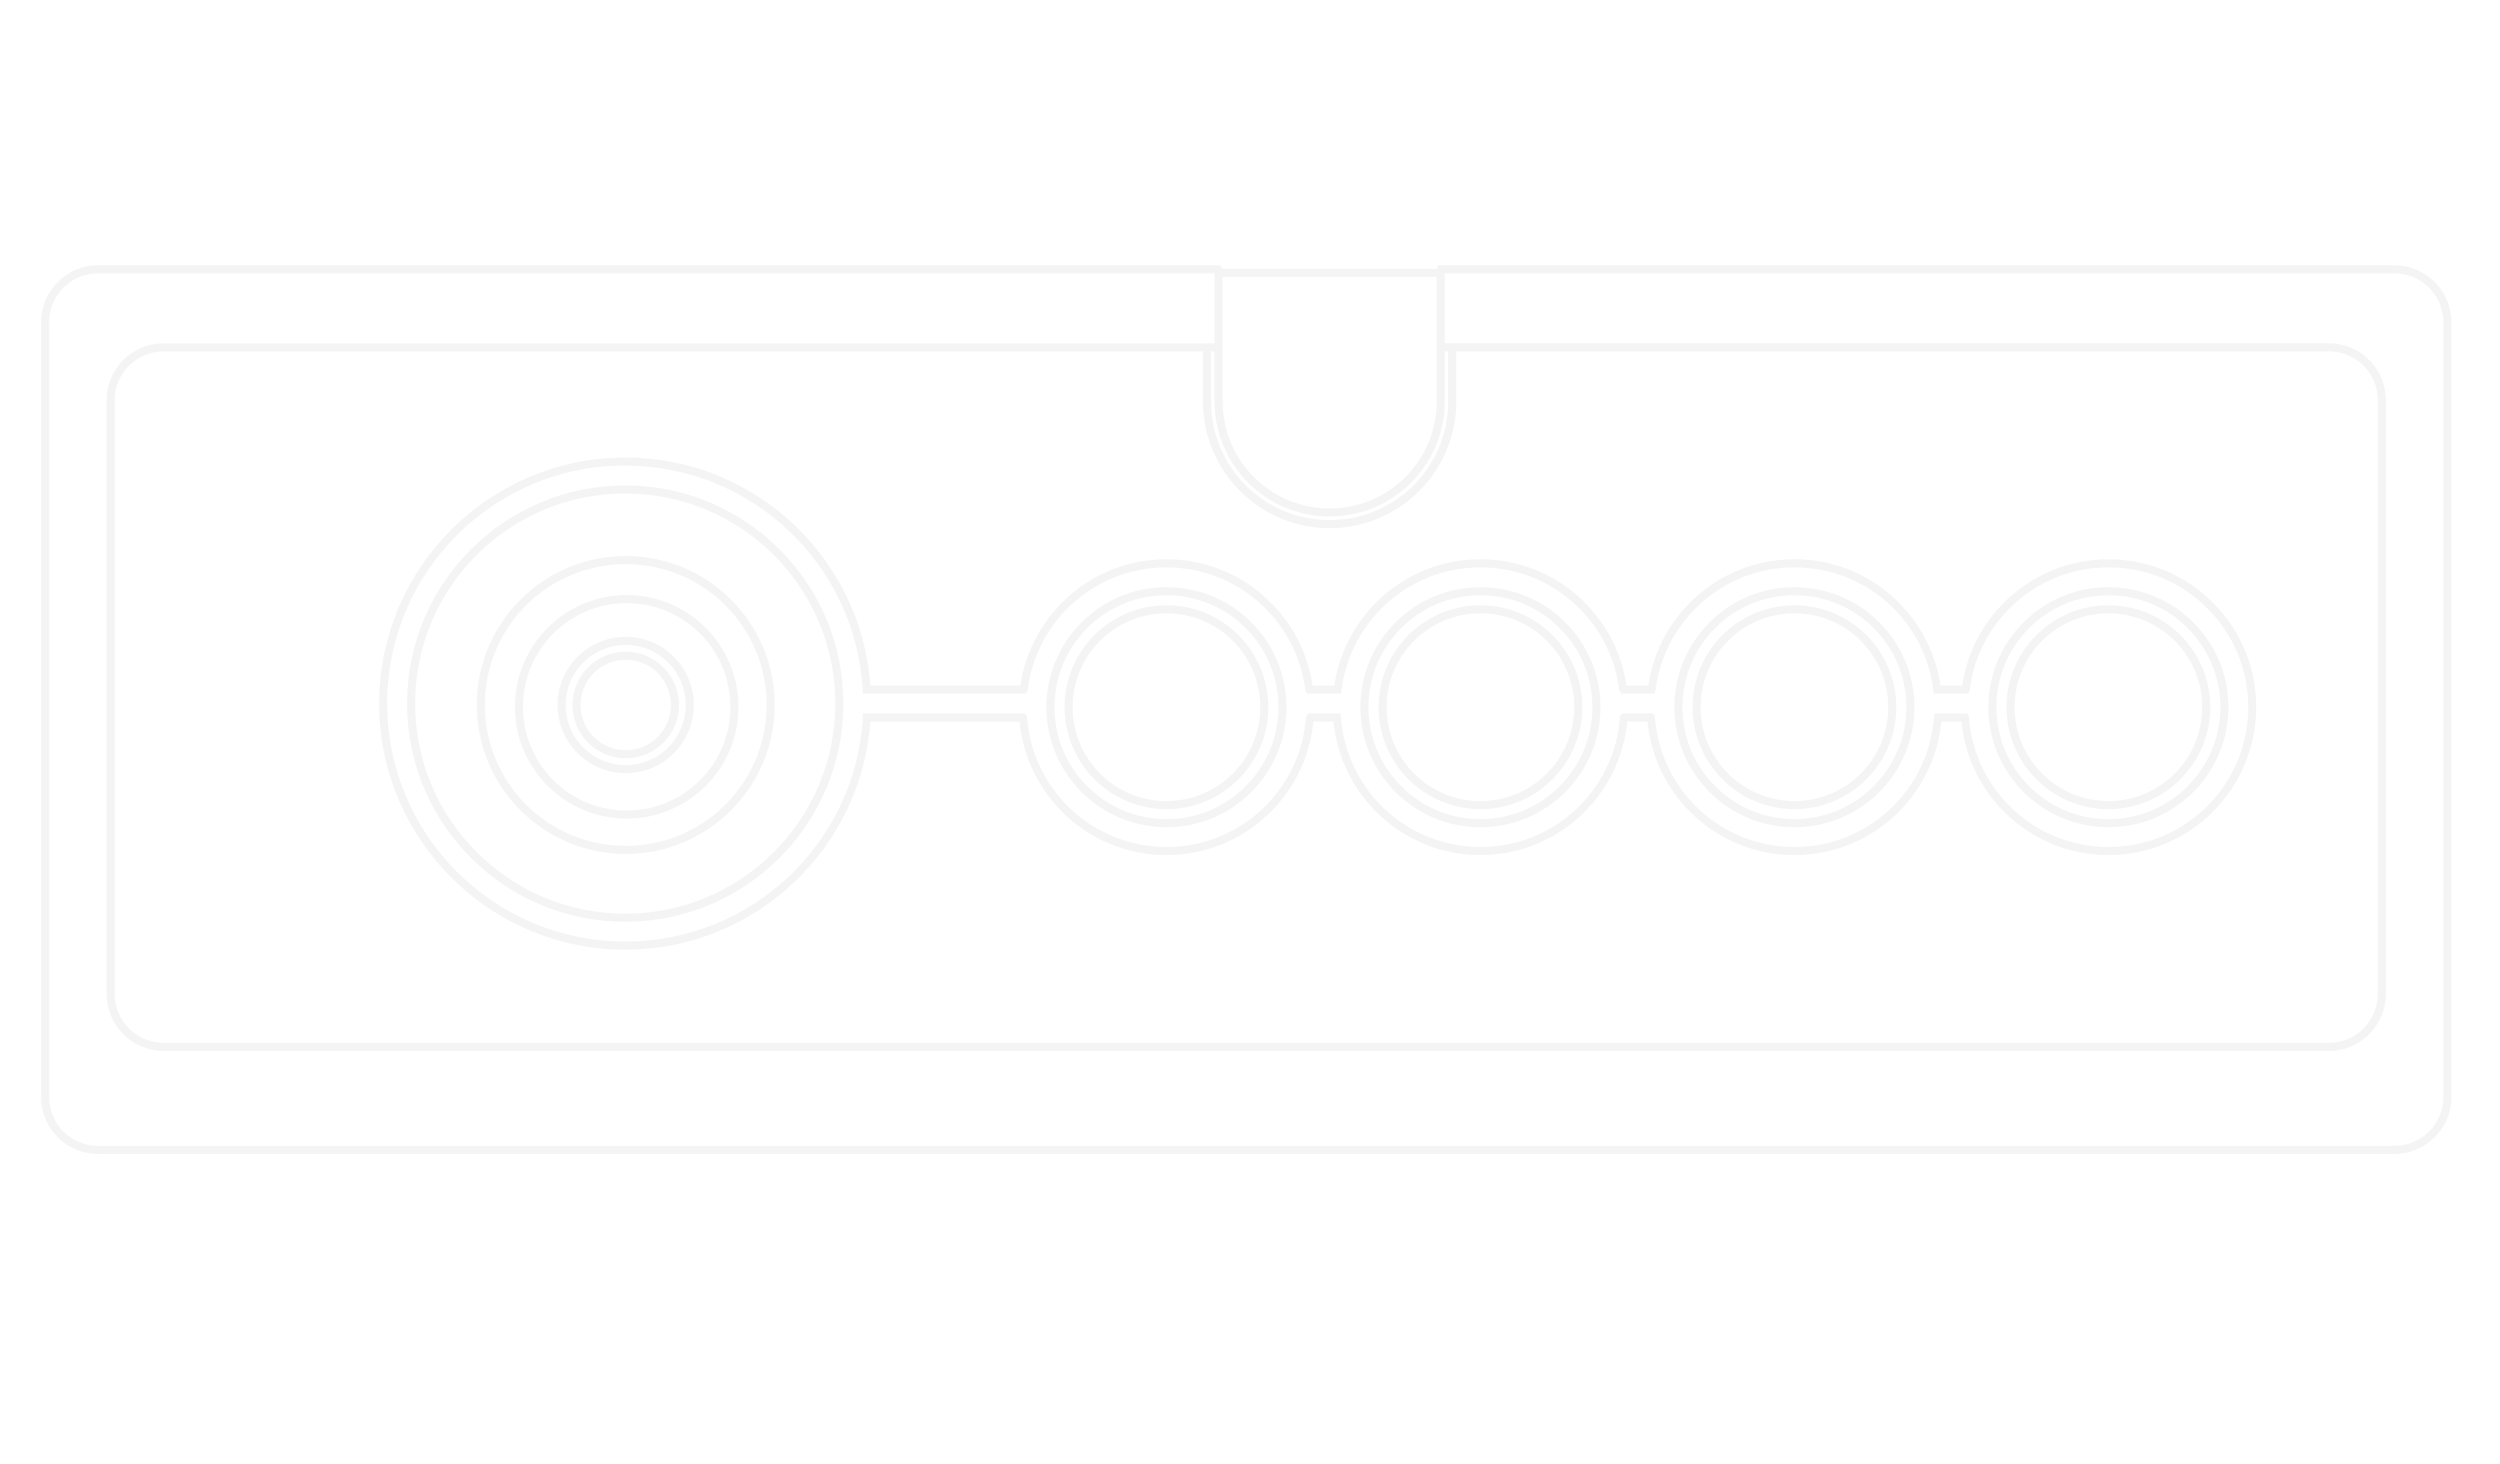
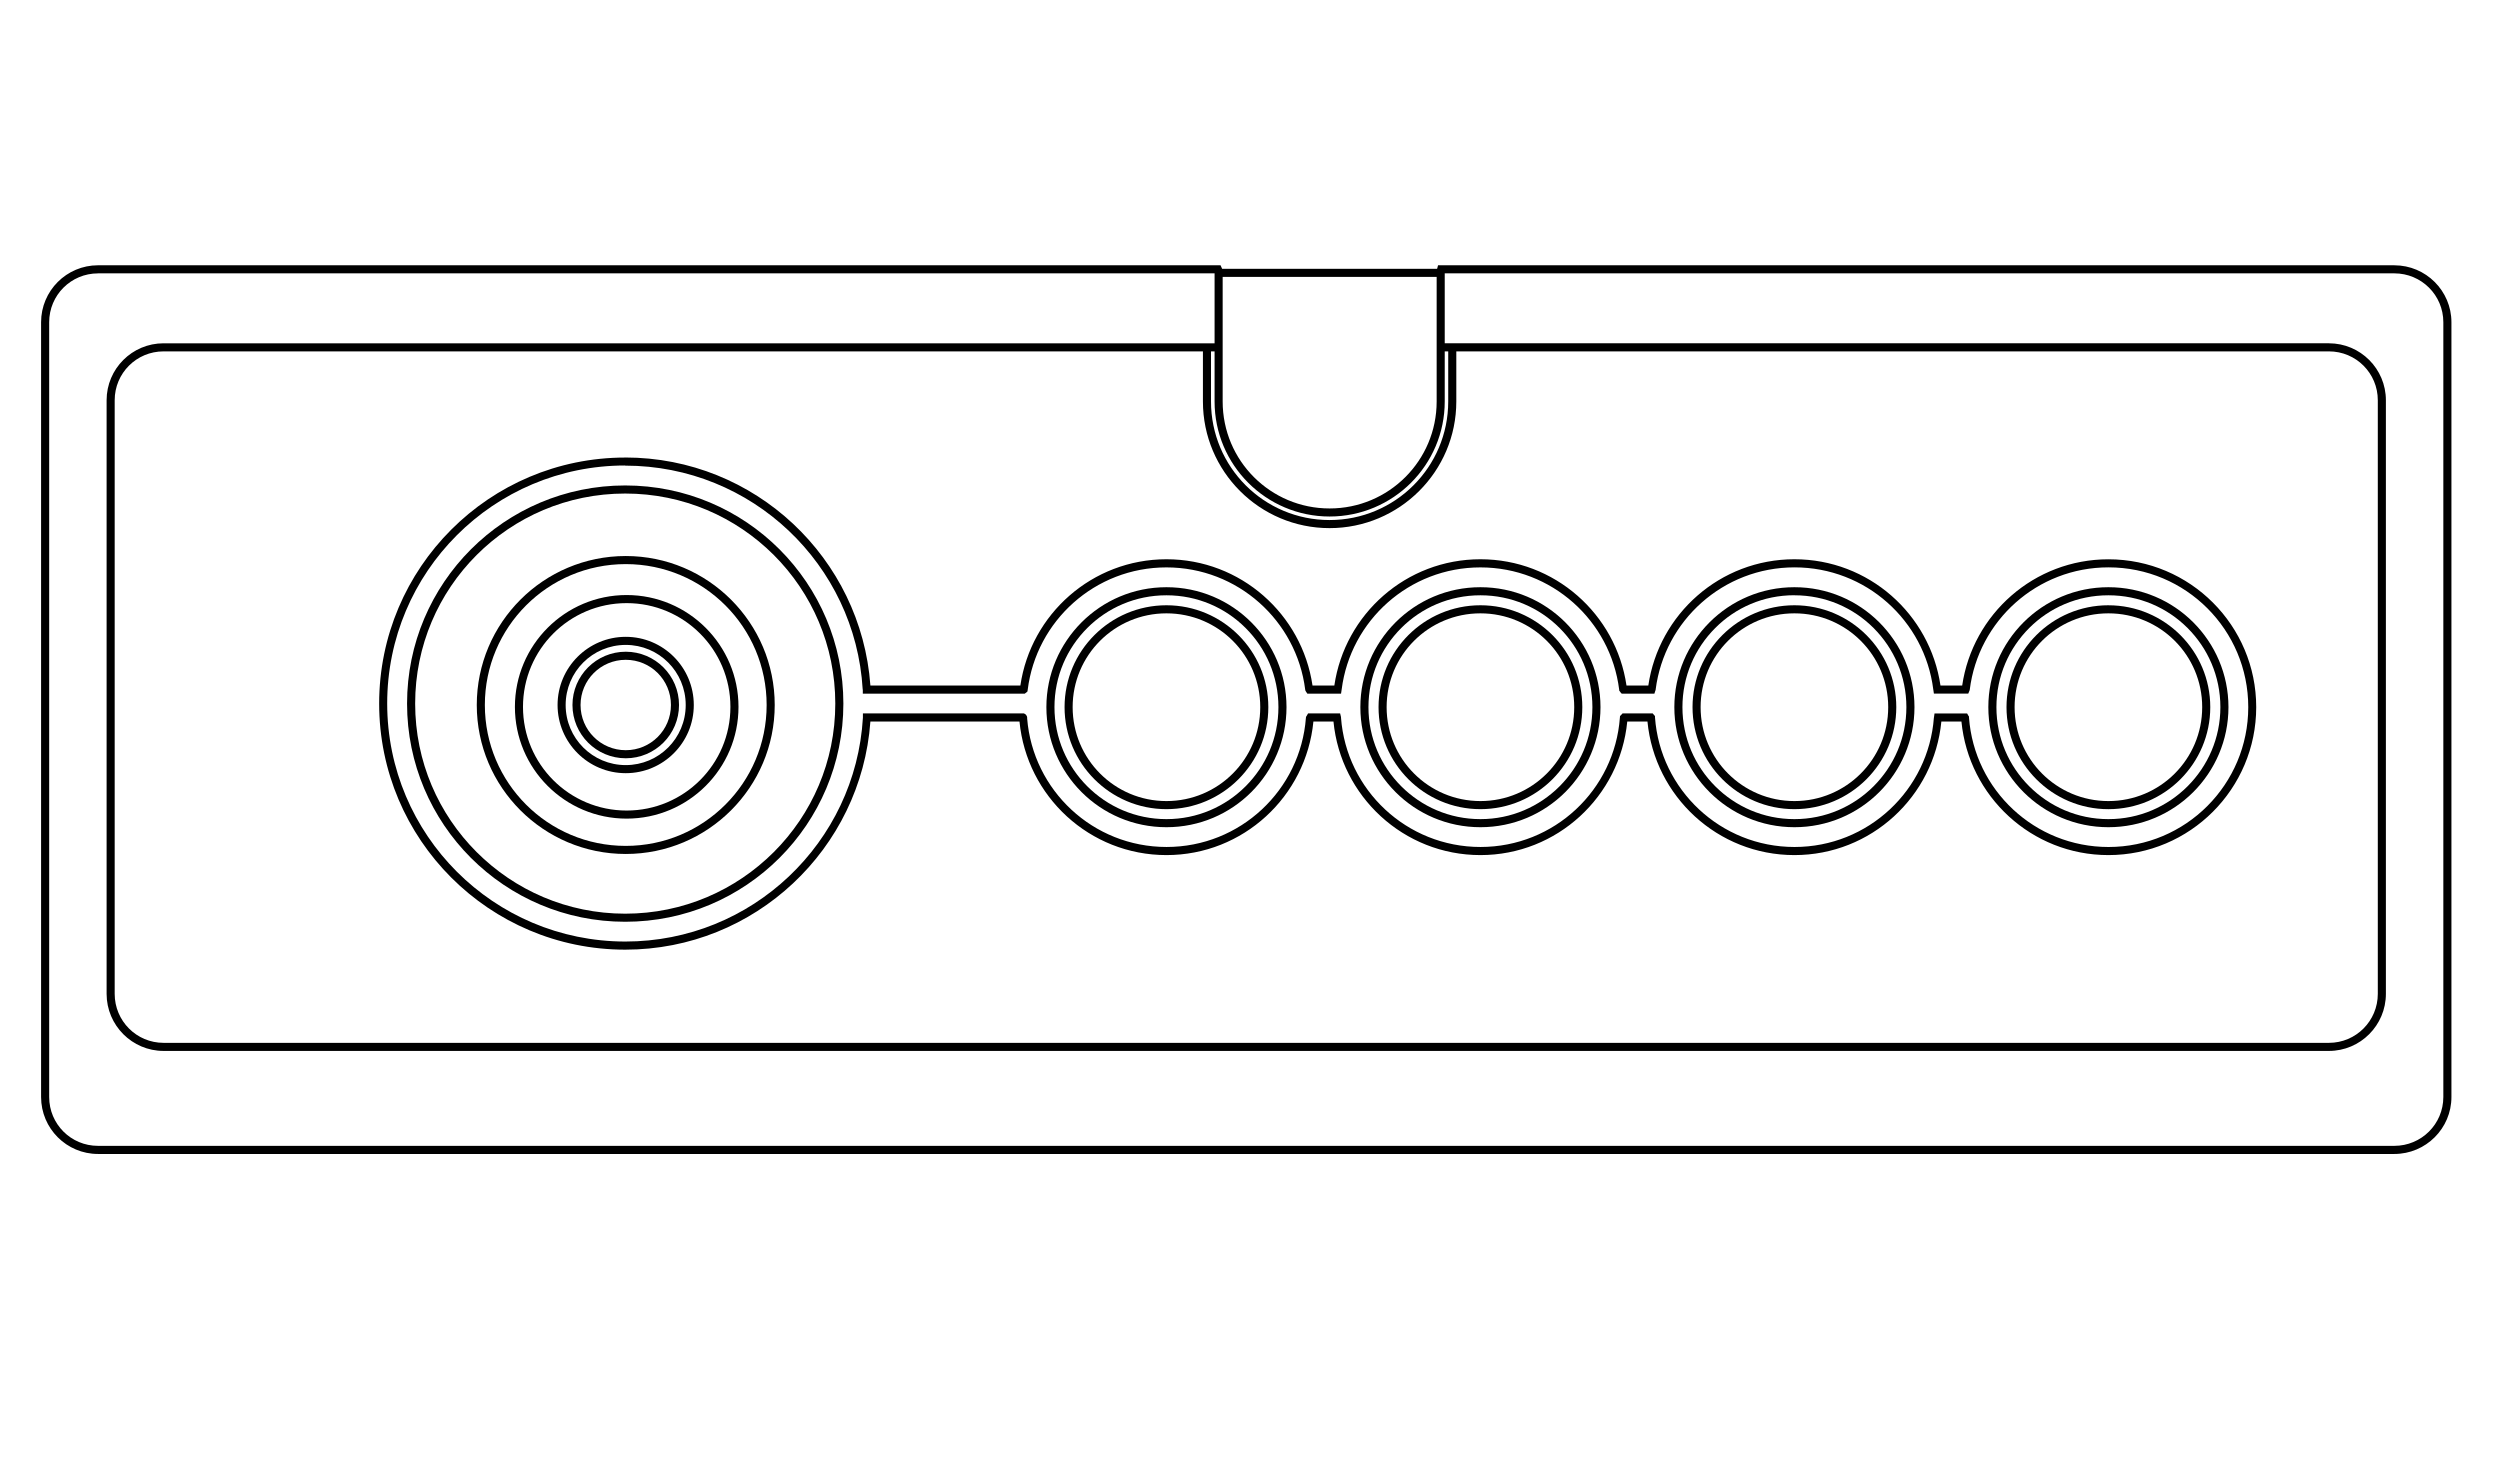
<svg xmlns="http://www.w3.org/2000/svg" version="1.2" baseProfile="tiny" id="Layer_3" x="0px" y="0px" width="598.189px" height="350.26px" viewBox="0 0 598.189 350.26" xml:space="preserve">
-   <path id="path3" fill="#F4F4F4" d="M39.132,82.143c-7.519,0-13.624,6.105-13.624,13.624v142.041c0,7.52,6.105,13.653,13.624,13.653  H557.26c7.519,0,13.625-6.134,13.625-13.653V95.767c0-7.519-6.106-13.624-13.625-13.624H344.896v1.933H557.26  c6.474,0,11.691,5.215,11.691,11.69v142.041c0,6.475-5.218,11.72-11.691,11.72H39.132c-6.475,0-11.691-5.245-11.691-11.72V95.767  c0-6.474,5.216-11.69,11.691-11.69h252.935v-1.933H39.132L39.132,82.143z" />
-   <path id="path5" fill="#F4F4F4" d="M23.455,63.474c-7.519,0-13.624,6.105-13.624,13.625v185.394c0,7.52,6.105,13.625,13.624,13.624  h549.458c7.518,0,13.654-6.104,13.654-13.624V77.108c0-7.525-6.129-13.629-13.65-13.629H344.844h-0.756l-0.181,0.694l-0.121,0.454  l-0.029,0.121v0.151v31.174c0,14.148-11.47,25.587-25.617,25.587s-25.586-11.44-25.586-25.587V64.898v-0.211l-0.061-0.151  l-0.174-0.454l-0.27-0.604h-0.639H23.463L23.455,63.474z M23.455,65.407H290.62v30.661c0,15.192,12.327,27.521,27.518,27.521  c15.193,0,27.551-12.327,27.551-27.521V65.407H572.91c6.474,0,11.721,5.217,11.721,11.692v185.385  c0,6.474-5.247,11.689-11.721,11.689H23.454c-6.47,0.01-11.687-5.209-11.687-11.677V77.103c0-6.475,5.217-11.69,11.691-11.69  L23.455,65.407z" />
-   <path id="path7" fill="#F4F4F4" d="M287.831,83.2v12.867c0,16.728,13.574,30.3,30.299,30.3c16.727,0,30.329-13.572,30.329-30.3  V83.29h-1.934v12.777c0,15.682-12.714,28.367-28.396,28.367s-28.365-12.684-28.365-28.367V83.2H287.831z" />
-   <path id="line9" fill="#F4F4F4" d="M291.524,64.32v1.934h53.136V64.32H291.524z" />
-   <path id="circle11" fill="#F4F4F4" d="M149.726,133.043c-19.673,0-35.646,15.974-35.646,35.646s15.973,35.646,35.646,35.646  c19.672,0,35.645-15.974,35.645-35.646S169.398,133.043,149.726,133.043z M149.726,134.977c18.627,0,33.712,15.085,33.712,33.713  c0,18.626-15.085,33.712-33.712,33.712c-18.628,0-33.713-15.086-33.713-33.712C116.013,150.062,131.098,134.977,149.726,134.977z" />
-   <path id="circle13" fill="#F4F4F4" d="M149.726,152.377c-8.993,0-16.313,7.32-16.313,16.313c0,8.992,7.319,16.313,16.313,16.313  c8.992,0,16.282-7.32,16.282-16.313C166.007,159.697,158.718,152.377,149.726,152.377z M149.726,154.311  c7.947,0,14.349,6.431,14.349,14.379c0,7.947-6.401,14.379-14.349,14.379c-7.948,0-14.379-6.432-14.379-14.379  C135.347,160.742,141.777,154.311,149.726,154.311z" />
-   <path id="circle15" fill="#F4F4F4" d="M149.726,155.941c-7.029,0-12.749,5.719-12.749,12.748c0,7.028,5.72,12.748,12.749,12.748  c7.028,0,12.748-5.719,12.748-12.748C162.473,161.661,156.754,155.941,149.726,155.941z M149.726,157.875  c5.983,0,10.815,4.831,10.815,10.815c0,5.982-4.832,10.814-10.815,10.814c-5.984,0-10.815-4.831-10.815-10.814  S143.741,157.875,149.726,157.875z" />
-   <path id="circle17" fill="#F4F4F4" d="M149.938,142.378c-14.763,0-26.733,12.002-26.733,26.764  c0,14.763,11.972,26.735,26.733,26.735c14.763,0,26.765-11.973,26.765-26.735S164.701,142.378,149.938,142.378z M149.938,144.312  c13.718,0,24.832,11.114,24.832,24.831c0,13.718-11.114,24.801-24.832,24.801c-13.717,0-24.8-11.084-24.8-24.801  C125.138,155.425,136.221,144.312,149.938,144.312z" />
-   <path id="circle19" fill="#F4F4F4" d="M279.102,144.825c-13.458,0-24.377,10.92-24.377,24.378s10.92,24.408,24.377,24.408  c13.458,0,24.378-10.95,24.378-24.408S292.56,144.825,279.102,144.825z M279.102,146.758c12.413,0,22.445,10.032,22.445,22.445  s-10.032,22.474-22.445,22.474c-12.413,0-22.444-10.062-22.444-22.474S266.689,146.758,279.102,146.758z" />
-   <path id="circle21" fill="#F4F4F4" d="M354.231,144.825c-13.458,0-24.378,10.92-24.378,24.378s10.92,24.408,24.378,24.408  s24.377-10.95,24.377-24.408S367.689,144.825,354.231,144.825z M354.231,146.758c12.411,0,22.444,10.032,22.444,22.445  s-10.033,22.474-22.444,22.474c-12.414,0-22.445-10.062-22.445-22.474S341.817,146.758,354.231,146.758z" />
-   <path id="circle23" fill="#F4F4F4" d="M429.359,144.825c-13.458,0-24.378,10.92-24.378,24.378s10.92,24.408,24.378,24.408  s24.377-10.95,24.377-24.408S442.817,144.825,429.359,144.825z M429.359,146.758c12.413,0,22.444,10.032,22.444,22.445  s-10.031,22.474-22.444,22.474c-12.412,0-22.445-10.062-22.445-22.474S416.947,146.758,429.359,146.758z" />
-   <path id="circle25" fill="#F4F4F4" d="M504.489,144.825c-13.456,0-24.381,10.92-24.381,24.383c0,13.458,10.921,24.408,24.379,24.408  c13.457,0,24.377-10.95,24.377-24.408c0-13.458-10.92-24.378-24.377-24.378L504.489,144.825z M504.489,146.758  c12.411,0,22.443,10.032,22.443,22.445s-10.032,22.474-22.443,22.474c-12.414,0-22.445-10.062-22.445-22.474  S492.075,146.758,504.489,146.758z" />
-   <path id="path27" fill="#F4F4F4" d="M149.599,116.157c-14.418,0-27.459,5.835-36.915,15.285  c-9.449,9.456-15.283,22.498-15.285,36.915c0.003,14.418,5.836,27.458,15.285,36.915c9.456,9.451,22.496,15.283,36.915,15.284  c14.419-0.002,27.459-5.835,36.915-15.284c9.45-9.455,15.284-22.495,15.285-36.915c-0.001-14.417-5.835-27.459-15.285-36.915  c-9.454-9.449-22.494-15.284-36.917-15.285H149.599z M149.599,118.091c13.897,0.001,26.447,5.608,35.555,14.711  c9.104,9.109,14.71,21.66,14.711,35.555c-0.001,13.898-5.608,26.416-14.711,35.524c-9.108,9.103-21.658,14.74-35.555,14.741  c-13.896,0-26.446-5.638-35.554-14.741c-9.1-9.105-14.706-21.623-14.708-35.524c0.002-13.896,5.609-26.445,14.708-35.555  C123.15,123.698,135.708,118.091,149.599,118.091L149.599,118.091z" />
-   <path id="path29" fill="#F4F4F4" d="M279.102,140.505c-7.936,0.001-15.094,3.196-20.3,8.398c-5.202,5.206-8.426,12.364-8.428,20.3  c0.001,7.935,3.227,15.125,8.428,20.331c5.206,5.201,12.364,8.396,20.3,8.397c7.936-0.001,15.094-3.197,20.3-8.397  c5.2-5.206,8.426-12.395,8.427-20.331c-0.001-7.935-3.227-15.093-8.427-20.3C294.196,143.702,287.038,140.506,279.102,140.505  L279.102,140.505z M279.102,142.438c7.416,0.001,14.08,2.968,18.941,7.824c4.855,4.86,7.852,11.525,7.854,18.941  c-0.002,7.415-2.999,14.079-7.854,18.941c-4.861,4.855-11.526,7.853-18.941,7.854c-7.416-0.001-14.08-2.998-18.94-7.854  c-4.856-4.861-7.853-11.526-7.854-18.941c0-7.416,2.997-14.08,7.854-18.941C265.021,145.406,271.686,142.439,279.102,142.438z" />
-   <path id="path31" fill="#F4F4F4" d="M354.231,140.505c-7.938,0.001-15.095,3.198-20.3,8.398c-5.202,5.206-8.427,12.364-8.429,20.3  c0.002,7.935,3.227,15.125,8.429,20.331c5.203,5.201,12.362,8.396,20.3,8.397c7.933-0.002,15.092-3.197,20.3-8.397  c5.199-5.206,8.426-12.395,8.428-20.331c-0.002-7.936-3.229-15.094-8.428-20.3C369.323,143.703,362.166,140.506,354.231,140.505  L354.231,140.505z M354.231,142.438c7.414,0.001,14.079,2.969,18.94,7.824c4.854,4.859,7.853,11.524,7.854,18.941  c-0.002,7.415-3,14.08-7.854,18.941c-4.861,4.855-11.526,7.852-18.94,7.854c-7.416-0.002-14.083-2.999-18.94-7.854  c-4.856-4.86-7.853-11.526-7.854-18.941c0.002-7.417,2.998-14.08,7.854-18.941C340.148,145.408,346.815,142.439,354.231,142.438z" />
-   <path id="path33" fill="#F4F4F4" d="M429.359,140.505c-7.936,0.001-15.091,3.198-20.3,8.398c-5.2,5.207-8.427,12.364-8.429,20.3  c0.002,7.934,3.229,15.125,8.429,20.331c5.209,5.2,12.364,8.396,20.3,8.397c7.933-0.001,15.092-3.197,20.3-8.397  c5.199-5.206,8.426-12.396,8.428-20.331c-0.002-7.936-3.229-15.092-8.428-20.3C444.451,143.703,437.294,140.506,429.359,140.505  L429.359,140.505z M429.359,142.438c7.414,0.001,14.079,2.969,18.94,7.824c4.855,4.861,7.853,11.524,7.854,18.941  c-0.002,7.414-2.999,14.079-7.854,18.941c-4.861,4.855-11.526,7.853-18.94,7.854c-7.414-0.001-14.077-2.998-18.94-7.854  c-4.854-4.861-7.853-11.527-7.854-18.941c0.002-7.416,3-14.079,7.854-18.941c4.852-4.869,11.513-7.838,18.927-7.838L429.359,142.438  z" />
-   <path id="path35" fill="#F4F4F4" d="M504.489,140.505c-7.936,0.001-15.096,3.197-20.3,8.398c-5.202,5.207-8.429,12.365-8.429,20.3  s3.227,15.125,8.429,20.331c5.204,5.2,12.364,8.396,20.3,8.397c7.933-0.002,15.09-3.197,20.3-8.397  c5.198-5.206,8.423-12.395,8.427-20.331c-0.002-7.935-3.229-15.092-8.427-20.3C519.581,143.702,512.424,140.508,504.489,140.505  L504.489,140.505z M504.489,142.438c7.414,0.002,14.076,2.968,18.94,7.824c4.855,4.861,7.853,11.525,7.854,18.941  c-0.002,7.415-2.999,14.079-7.854,18.941c-4.862,4.855-11.526,7.852-18.94,7.854c-7.416-0.002-14.081-2.998-18.941-7.854  c-4.855-4.861-7.854-11.526-7.854-18.941c0-7.416,2.998-14.079,7.854-18.941C490.408,145.406,497.073,142.439,504.489,142.438z" />
-   <path id="path37" fill="none" stroke="#F4F4F4" stroke-width="1.933" d="M204.167,171.682" />
-   <path id="path39" fill="#F4F4F4" d="M149.599,109.481c-32.501,0.003-58.872,26.374-58.875,58.875  c0.002,32.5,26.373,58.873,58.875,58.875c31.051-0.003,56.452-24.095,58.665-54.587h35.676  c1.732,17.927,16.789,31.958,35.162,31.959c18.368-0.001,33.421-14.041,35.163-31.959h4.803  c1.741,17.917,16.795,31.956,35.163,31.959c18.366-0.003,33.39-14.044,35.132-31.959h4.833  c1.737,17.921,16.793,31.958,35.163,31.959c18.37-0.001,33.425-14.036,35.162-31.959h4.803  c1.745,17.916,16.796,31.958,35.161,31.959c19.535-0.001,35.371-15.868,35.373-35.403c-0.002-19.535-15.838-35.373-35.373-35.374  c-17.772,0.001-32.471,13.122-34.981,30.207h-5.195c-2.514-17.094-17.178-30.214-34.953-30.217  c-17.776,0.003-32.44,13.123-34.951,30.208h-5.226c-2.512-17.086-17.178-30.208-34.951-30.208  c-17.773,0.001-32.44,13.12-34.951,30.208h-5.226c-2.519-17.075-17.185-30.205-34.95-30.208  c-17.771,0.004-32.437,13.125-34.951,30.208h-35.886c-2.21-30.493-27.612-54.552-58.665-54.556L149.599,109.481z M149.599,111.415  c30.316,0.003,55.059,23.664,56.821,53.529v0.03l0.03,0.061v0.936h0.967h37.428h0.363l0.272-0.211l0.09-0.06l0.272-0.242l0.06-0.393  c2.042-16.523,16.113-29.299,33.199-29.301c17.06,0.003,31.123,12.756,33.2,29.241l0.029,0.182l0.091,0.181l0.091,0.151l0.302,0.453  h0.544h6.706h0.815l0.121-0.815l0.031-0.211c2.103-16.458,16.158-29.18,33.198-29.181c17.065,0.001,31.131,12.744,33.199,29.242  l0.029,0.272l0.182,0.211l0.091,0.151l0.302,0.332h0.453h6.677h0.694l0.211-0.664l0.061-0.151l0.03-0.091v-0.09  c2.117-16.493,16.171-29.219,33.232-29.221c17.063,0.001,31.117,12.728,33.195,29.211v0.03l0.03,0.151l0.121,0.816h0.815h6.767  h0.635l0.241-0.574l0.03-0.091l0.061-0.121l0.03-0.151c2.054-16.509,16.123-29.271,33.198-29.272  c18.489,0.001,33.438,14.949,33.44,33.44c-0.002,18.49-14.951,33.469-33.44,33.471c-17.654-0.002-32.105-13.64-33.38-30.962v-0.242  l-0.12-0.181l-0.061-0.091l-0.272-0.483h-0.544h-6.403h-0.847l-0.121,0.846v0.091l-0.029,0.029v0.03  c-1.286,17.313-15.709,30.962-33.359,30.962c-17.668-0.002-32.125-13.684-33.379-31.024v-0.302l-0.211-0.242l-0.03-0.03  l-0.302-0.363h-0.453h-6.344h-0.423l-0.272,0.302l-0.09,0.091l-0.241,0.242l-0.031,0.362c-1.272,17.322-15.694,30.958-33.35,30.962  c-17.646-0.004-32.095-13.625-33.38-30.933v-0.09v-0.061l-0.03-0.121l-0.181-0.755h-0.756h-6.374h-0.544l-0.271,0.483l-0.091,0.151  l-0.12,0.181l-0.031,0.241c-1.299,17.295-15.715,30.901-33.349,30.903c-17.583-0.002-31.976-13.53-33.351-30.752  c0,0.006-0.002-0.07,0-0.09v-0.061c0-0.084,0.006-0.182-0.06-0.362c-0.067-0.181-0.237-0.444-0.483-0.574l-0.242-0.121h-0.242  H207.44h-0.967v0.967v0.029v0.03c-1.75,29.879-26.527,53.557-56.851,53.56c-31.493-0.029-56.975-25.511-56.977-56.965  c0.002-31.457,25.485-56.939,56.941-56.942L149.599,111.415z" />
-   <path id="path41" fill="none" stroke="#F4F4F4" stroke-width="1.933" d="M244.748,171.663" />
+   <path id="path3" fill="#000000" d="M39.132,82.143c-7.519,0-13.624,6.105-13.624,13.624v142.041c0,7.52,6.105,13.653,13.624,13.653  H557.26c7.519,0,13.625-6.134,13.625-13.653V95.767c0-7.519-6.106-13.624-13.625-13.624H344.896v1.933H557.26  c6.474,0,11.691,5.215,11.691,11.69v142.041c0,6.475-5.218,11.72-11.691,11.72H39.132c-6.475,0-11.691-5.245-11.691-11.72V95.767  c0-6.474,5.216-11.69,11.691-11.69h252.935v-1.933H39.132L39.132,82.143z" />
+   <path id="path5" fill="#000000" d="M23.455,63.474c-7.519,0-13.624,6.105-13.624,13.625v185.394c0,7.52,6.105,13.625,13.624,13.624  h549.458c7.518,0,13.654-6.104,13.654-13.624V77.108c0-7.525-6.129-13.629-13.65-13.629H344.844h-0.756l-0.181,0.694l-0.121,0.454  l-0.029,0.121v0.151v31.174c0,14.148-11.47,25.587-25.617,25.587s-25.586-11.44-25.586-25.587V64.898v-0.211l-0.061-0.151  l-0.174-0.454l-0.27-0.604h-0.639H23.463L23.455,63.474z M23.455,65.407H290.62v30.661c0,15.192,12.327,27.521,27.518,27.521  c15.193,0,27.551-12.327,27.551-27.521V65.407H572.91c6.474,0,11.721,5.217,11.721,11.692v185.385  c0,6.474-5.247,11.689-11.721,11.689H23.454c-6.47,0.01-11.687-5.209-11.687-11.677V77.103c0-6.475,5.217-11.69,11.691-11.69  L23.455,65.407z" />
+   <path id="path7" fill="#000000" d="M287.831,83.2v12.867c0,16.728,13.574,30.3,30.299,30.3c16.727,0,30.329-13.572,30.329-30.3  V83.29h-1.934v12.777c0,15.682-12.714,28.367-28.396,28.367s-28.365-12.684-28.365-28.367V83.2H287.831z" />
+   <path id="line9" fill="#000000" d="M291.524,64.32v1.934h53.136V64.32H291.524z" />
+   <path id="circle11" fill="#000000" d="M149.726,133.043c-19.673,0-35.646,15.974-35.646,35.646s15.973,35.646,35.646,35.646  c19.672,0,35.645-15.974,35.645-35.646S169.398,133.043,149.726,133.043z M149.726,134.977c18.627,0,33.712,15.085,33.712,33.713  c0,18.626-15.085,33.712-33.712,33.712c-18.628,0-33.713-15.086-33.713-33.712C116.013,150.062,131.098,134.977,149.726,134.977z" />
+   <path id="circle13" fill="#000000" d="M149.726,152.377c-8.993,0-16.313,7.32-16.313,16.313c0,8.992,7.319,16.313,16.313,16.313  c8.992,0,16.282-7.32,16.282-16.313C166.007,159.697,158.718,152.377,149.726,152.377z M149.726,154.311  c7.947,0,14.349,6.431,14.349,14.379c0,7.947-6.401,14.379-14.349,14.379c-7.948,0-14.379-6.432-14.379-14.379  C135.347,160.742,141.777,154.311,149.726,154.311z" />
+   <path id="circle15" fill="#000000" d="M149.726,155.941c-7.029,0-12.749,5.719-12.749,12.748c0,7.028,5.72,12.748,12.749,12.748  c7.028,0,12.748-5.719,12.748-12.748C162.473,161.661,156.754,155.941,149.726,155.941z M149.726,157.875  c5.983,0,10.815,4.831,10.815,10.815c0,5.982-4.832,10.814-10.815,10.814c-5.984,0-10.815-4.831-10.815-10.814  S143.741,157.875,149.726,157.875z" />
+   <path id="circle17" fill="#000000" d="M149.938,142.378c-14.763,0-26.733,12.002-26.733,26.764  c0,14.763,11.972,26.735,26.733,26.735c14.763,0,26.765-11.973,26.765-26.735S164.701,142.378,149.938,142.378z M149.938,144.312  c13.718,0,24.832,11.114,24.832,24.831c0,13.718-11.114,24.801-24.832,24.801c-13.717,0-24.8-11.084-24.8-24.801  C125.138,155.425,136.221,144.312,149.938,144.312z" />
+   <path id="circle19" fill="#000000" d="M279.102,144.825c-13.458,0-24.377,10.92-24.377,24.378s10.92,24.408,24.377,24.408  c13.458,0,24.378-10.95,24.378-24.408S292.56,144.825,279.102,144.825z M279.102,146.758c12.413,0,22.445,10.032,22.445,22.445  s-10.032,22.474-22.445,22.474c-12.413,0-22.444-10.062-22.444-22.474S266.689,146.758,279.102,146.758z" />
+   <path id="circle21" fill="#000000" d="M354.231,144.825c-13.458,0-24.378,10.92-24.378,24.378s10.92,24.408,24.378,24.408  s24.377-10.95,24.377-24.408S367.689,144.825,354.231,144.825z M354.231,146.758c12.411,0,22.444,10.032,22.444,22.445  s-10.033,22.474-22.444,22.474c-12.414,0-22.445-10.062-22.445-22.474S341.817,146.758,354.231,146.758z" />
+   <path id="circle23" fill="#000000" d="M429.359,144.825c-13.458,0-24.378,10.92-24.378,24.378s10.92,24.408,24.378,24.408  s24.377-10.95,24.377-24.408S442.817,144.825,429.359,144.825z M429.359,146.758c12.413,0,22.444,10.032,22.444,22.445  s-10.031,22.474-22.444,22.474c-12.412,0-22.445-10.062-22.445-22.474S416.947,146.758,429.359,146.758z" />
+   <path id="circle25" fill="#000000" d="M504.489,144.825c-13.456,0-24.381,10.92-24.381,24.383c0,13.458,10.921,24.408,24.379,24.408  c13.457,0,24.377-10.95,24.377-24.408c0-13.458-10.92-24.378-24.377-24.378L504.489,144.825z M504.489,146.758  c12.411,0,22.443,10.032,22.443,22.445s-10.032,22.474-22.443,22.474c-12.414,0-22.445-10.062-22.445-22.474  S492.075,146.758,504.489,146.758z" />
+   <path id="path27" fill="#000000" d="M149.599,116.157c-14.418,0-27.459,5.835-36.915,15.285  c-9.449,9.456-15.283,22.498-15.285,36.915c0.003,14.418,5.836,27.458,15.285,36.915c9.456,9.451,22.496,15.283,36.915,15.284  c14.419-0.002,27.459-5.835,36.915-15.284c9.45-9.455,15.284-22.495,15.285-36.915c-0.001-14.417-5.835-27.459-15.285-36.915  c-9.454-9.449-22.494-15.284-36.917-15.285H149.599z M149.599,118.091c13.897,0.001,26.447,5.608,35.555,14.711  c9.104,9.109,14.71,21.66,14.711,35.555c-0.001,13.898-5.608,26.416-14.711,35.524c-9.108,9.103-21.658,14.74-35.555,14.741  c-13.896,0-26.446-5.638-35.554-14.741c-9.1-9.105-14.706-21.623-14.708-35.524c0.002-13.896,5.609-26.445,14.708-35.555  C123.15,123.698,135.708,118.091,149.599,118.091L149.599,118.091z" />
+   <path id="path29" fill="#000000" d="M279.102,140.505c-7.936,0.001-15.094,3.196-20.3,8.398c-5.202,5.206-8.426,12.364-8.428,20.3  c0.001,7.935,3.227,15.125,8.428,20.331c5.206,5.201,12.364,8.396,20.3,8.397c7.936-0.001,15.094-3.197,20.3-8.397  c5.2-5.206,8.426-12.395,8.427-20.331c-0.001-7.935-3.227-15.093-8.427-20.3C294.196,143.702,287.038,140.506,279.102,140.505  L279.102,140.505z M279.102,142.438c7.416,0.001,14.08,2.968,18.941,7.824c4.855,4.86,7.852,11.525,7.854,18.941  c-0.002,7.415-2.999,14.079-7.854,18.941c-4.861,4.855-11.526,7.853-18.941,7.854c-7.416-0.001-14.08-2.998-18.94-7.854  c-4.856-4.861-7.853-11.526-7.854-18.941c0-7.416,2.997-14.08,7.854-18.941C265.021,145.406,271.686,142.439,279.102,142.438z" />
+   <path id="path31" fill="#000000" d="M354.231,140.505c-7.938,0.001-15.095,3.198-20.3,8.398c-5.202,5.206-8.427,12.364-8.429,20.3  c0.002,7.935,3.227,15.125,8.429,20.331c5.203,5.201,12.362,8.396,20.3,8.397c7.933-0.002,15.092-3.197,20.3-8.397  c5.199-5.206,8.426-12.395,8.428-20.331c-0.002-7.936-3.229-15.094-8.428-20.3C369.323,143.703,362.166,140.506,354.231,140.505  L354.231,140.505z M354.231,142.438c7.414,0.001,14.079,2.969,18.94,7.824c4.854,4.859,7.853,11.524,7.854,18.941  c-0.002,7.415-3,14.08-7.854,18.941c-4.861,4.855-11.526,7.852-18.94,7.854c-7.416-0.002-14.083-2.999-18.94-7.854  c-4.856-4.86-7.853-11.526-7.854-18.941c0.002-7.417,2.998-14.08,7.854-18.941C340.148,145.408,346.815,142.439,354.231,142.438z" />
+   <path id="path33" fill="#000000" d="M429.359,140.505c-7.936,0.001-15.091,3.198-20.3,8.398c-5.2,5.207-8.427,12.364-8.429,20.3  c0.002,7.934,3.229,15.125,8.429,20.331c5.209,5.2,12.364,8.396,20.3,8.397c7.933-0.001,15.092-3.197,20.3-8.397  c5.199-5.206,8.426-12.396,8.428-20.331c-0.002-7.936-3.229-15.092-8.428-20.3C444.451,143.703,437.294,140.506,429.359,140.505  L429.359,140.505z M429.359,142.438c7.414,0.001,14.079,2.969,18.94,7.824c4.855,4.861,7.853,11.524,7.854,18.941  c-0.002,7.414-2.999,14.079-7.854,18.941c-4.861,4.855-11.526,7.853-18.94,7.854c-7.414-0.001-14.077-2.998-18.94-7.854  c-4.854-4.861-7.853-11.527-7.854-18.941c0.002-7.416,3-14.079,7.854-18.941c4.852-4.869,11.513-7.838,18.927-7.838L429.359,142.438  z" />
+   <path id="path35" fill="#000000" d="M504.489,140.505c-7.936,0.001-15.096,3.197-20.3,8.398c-5.202,5.207-8.429,12.365-8.429,20.3  s3.227,15.125,8.429,20.331c5.204,5.2,12.364,8.396,20.3,8.397c7.933-0.002,15.09-3.197,20.3-8.397  c5.198-5.206,8.423-12.395,8.427-20.331c-0.002-7.935-3.229-15.092-8.427-20.3C519.581,143.702,512.424,140.508,504.489,140.505  L504.489,140.505z M504.489,142.438c7.414,0.002,14.076,2.968,18.94,7.824c4.855,4.861,7.853,11.525,7.854,18.941  c-0.002,7.415-2.999,14.079-7.854,18.941c-4.862,4.855-11.526,7.852-18.94,7.854c-7.416-0.002-14.081-2.998-18.941-7.854  c-4.855-4.861-7.854-11.526-7.854-18.941c0-7.416,2.998-14.079,7.854-18.941C490.408,145.406,497.073,142.439,504.489,142.438z" />
+   <path id="path37" fill="none" stroke="#000000" stroke-width="1.933" d="M204.167,171.682" />
+   <path id="path39" fill="#000000" d="M149.599,109.481c-32.501,0.003-58.872,26.374-58.875,58.875  c0.002,32.5,26.373,58.873,58.875,58.875c31.051-0.003,56.452-24.095,58.665-54.587h35.676  c1.732,17.927,16.789,31.958,35.162,31.959c18.368-0.001,33.421-14.041,35.163-31.959h4.803  c1.741,17.917,16.795,31.956,35.163,31.959c18.366-0.003,33.39-14.044,35.132-31.959h4.833  c1.737,17.921,16.793,31.958,35.163,31.959c18.37-0.001,33.425-14.036,35.162-31.959h4.803  c1.745,17.916,16.796,31.958,35.161,31.959c19.535-0.001,35.371-15.868,35.373-35.403c-0.002-19.535-15.838-35.373-35.373-35.374  c-17.772,0.001-32.471,13.122-34.981,30.207h-5.195c-2.514-17.094-17.178-30.214-34.953-30.217  c-17.776,0.003-32.44,13.123-34.951,30.208h-5.226c-2.512-17.086-17.178-30.208-34.951-30.208  c-17.773,0.001-32.44,13.12-34.951,30.208h-5.226c-2.519-17.075-17.185-30.205-34.95-30.208  c-17.771,0.004-32.437,13.125-34.951,30.208h-35.886c-2.21-30.493-27.612-54.552-58.665-54.556L149.599,109.481z M149.599,111.415  c30.316,0.003,55.059,23.664,56.821,53.529v0.03l0.03,0.061v0.936h0.967h37.428h0.363l0.272-0.211l0.09-0.06l0.272-0.242l0.06-0.393  c2.042-16.523,16.113-29.299,33.199-29.301c17.06,0.003,31.123,12.756,33.2,29.241l0.029,0.182l0.091,0.181l0.091,0.151l0.302,0.453  h0.544h6.706h0.815l0.121-0.815l0.031-0.211c2.103-16.458,16.158-29.18,33.198-29.181c17.065,0.001,31.131,12.744,33.199,29.242  l0.029,0.272l0.182,0.211l0.091,0.151l0.302,0.332h0.453h6.677h0.694l0.211-0.664l0.061-0.151l0.03-0.091v-0.09  c2.117-16.493,16.171-29.219,33.232-29.221c17.063,0.001,31.117,12.728,33.195,29.211v0.03l0.03,0.151l0.121,0.816h0.815h6.767  h0.635l0.241-0.574l0.03-0.091l0.061-0.121l0.03-0.151c2.054-16.509,16.123-29.271,33.198-29.272  c18.489,0.001,33.438,14.949,33.44,33.44c-0.002,18.49-14.951,33.469-33.44,33.471c-17.654-0.002-32.105-13.64-33.38-30.962v-0.242  l-0.12-0.181l-0.061-0.091l-0.272-0.483h-0.544h-6.403h-0.847l-0.121,0.846v0.091l-0.029,0.029v0.03  c-1.286,17.313-15.709,30.962-33.359,30.962c-17.668-0.002-32.125-13.684-33.379-31.024v-0.302l-0.211-0.242l-0.03-0.03  l-0.302-0.363h-0.453h-6.344h-0.423l-0.272,0.302l-0.09,0.091l-0.241,0.242l-0.031,0.362c-1.272,17.322-15.694,30.958-33.35,30.962  c-17.646-0.004-32.095-13.625-33.38-30.933v-0.09v-0.061l-0.03-0.121l-0.181-0.755h-0.756h-6.374h-0.544l-0.271,0.483l-0.091,0.151  l-0.12,0.181l-0.031,0.241c-1.299,17.295-15.715,30.901-33.349,30.903c-17.583-0.002-31.976-13.53-33.351-30.752  c0,0.006-0.002-0.07,0-0.09v-0.061c0-0.084,0.006-0.182-0.06-0.362c-0.067-0.181-0.237-0.444-0.483-0.574l-0.242-0.121h-0.242  H207.44h-0.967v0.967v0.029v0.03c-1.75,29.879-26.527,53.557-56.851,53.56c-31.493-0.029-56.975-25.511-56.977-56.965  c0.002-31.457,25.485-56.939,56.941-56.942L149.599,111.415z" />
+   <path id="path41" fill="none" stroke="#000000" stroke-width="1.933" d="M244.748,171.663" />
</svg>
